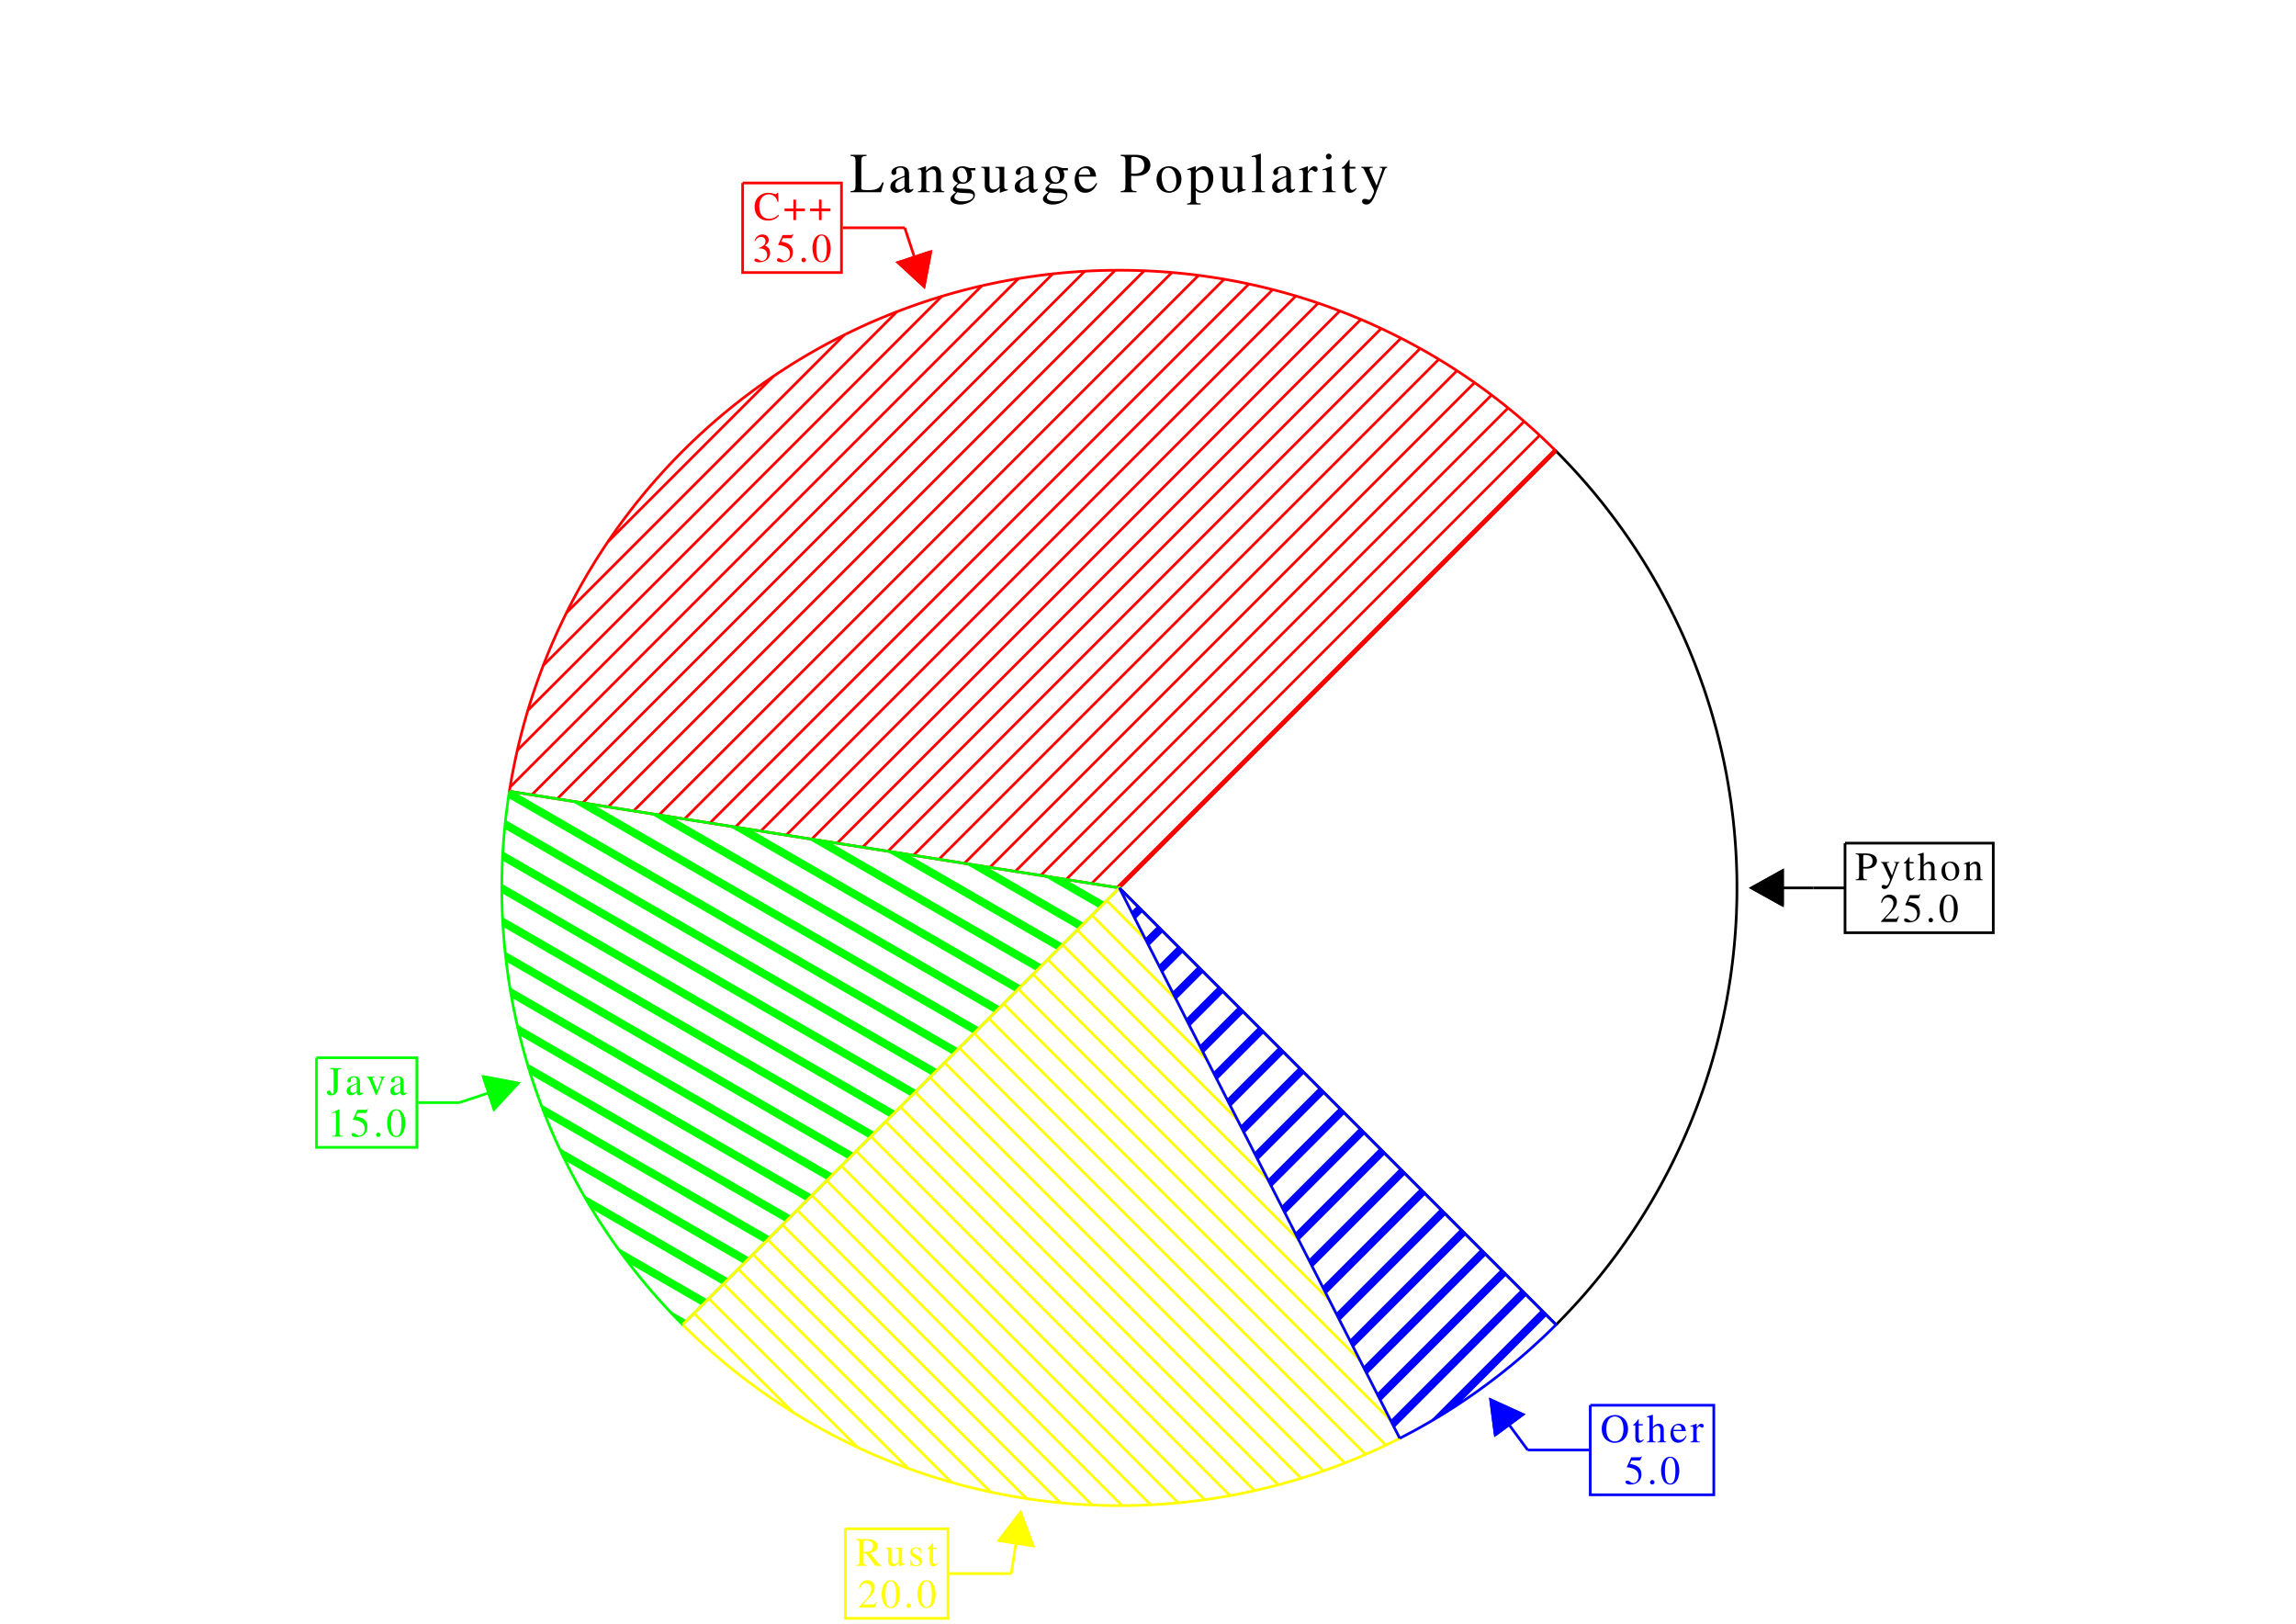
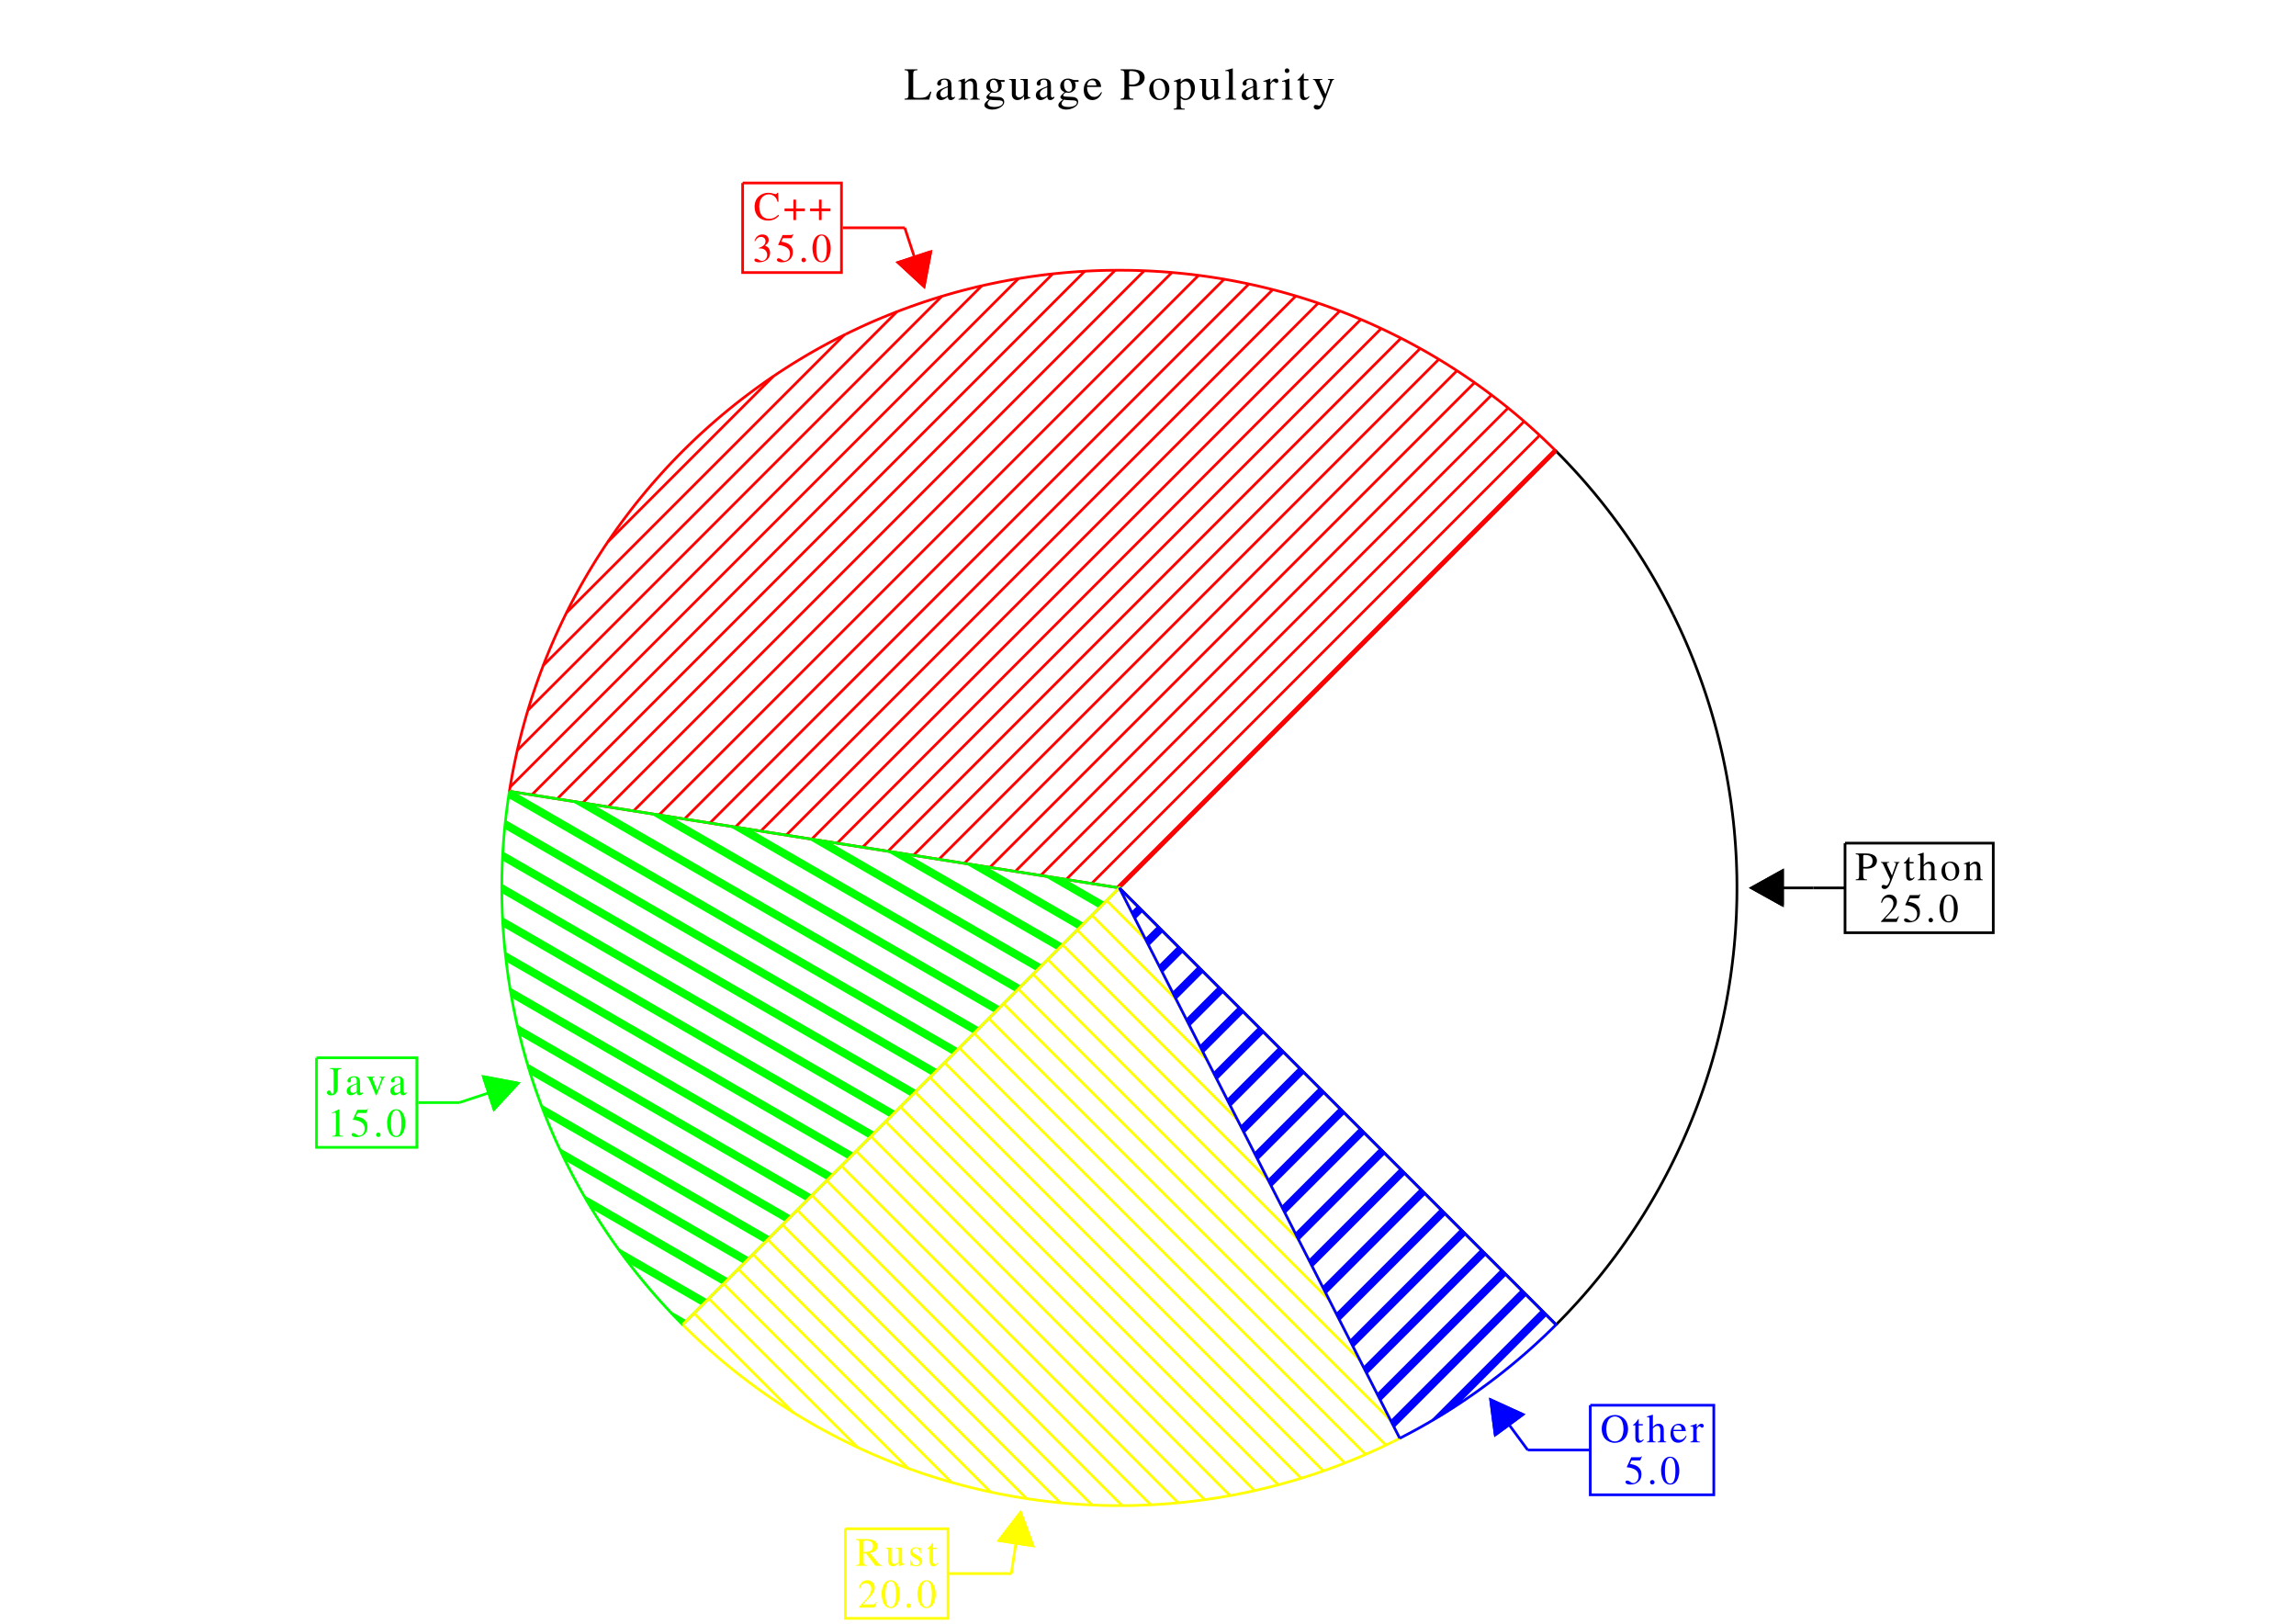
<svg xmlns="http://www.w3.org/2000/svg" width="853" height="603">
  <g font-family="Times" font-weight="normal" font-style="normal" font-size="15" stroke="none" fill="#000000">
    <text x="689.19" y="326.96">P</text>
    <text x="698.58" y="326.96">y</text>
    <text x="707.11" y="326.96">t</text>
    <text x="712.32" y="326.96">h</text>
    <text x="720.85" y="326.96">o</text>
    <text x="729.38" y="326.96">n</text>
    <text x="698.37" y="342.44">2</text>
    <text x="706.90" y="342.44">5</text>
    <text x="715.43" y="342.44">.</text>
    <text x="720.21" y="342.44">0</text>
  </g>
  <g fill="none" stroke="#000000" stroke-width="1.000">
    <polyline points="  685.46, 313.19 740.53, 313.19 740.53, 346.46 685.46, 346.46 685.46, 313.19" />
    <line x1="673.70" y1="329.82" x2="650.76" y2="329.82" />
    <polygon fill="#000000" points="  662.23, 336.20 650.76, 329.82 662.23, 323.45" />
    <polyline points="  662.23, 336.20 650.76, 329.82 662.23, 323.45 662.23, 336.20" />
    <line x1="685.17" y1="329.82" x2="673.70" y2="329.82" />
    <polyline points="  578.11, 492.06 580.13, 490.01 582.13, 487.94 584.10, 485.83 586.05, 483.71  587.97, 481.56 589.87, 479.38 591.73, 477.18 593.57, 474.96 595.38, 472.72  597.16, 470.45 598.91, 468.16 600.64, 465.85 602.33, 463.52 604.00, 461.16  605.63, 458.79 607.24, 456.39 608.81, 453.98 610.36, 451.55 611.87, 449.09  613.36, 446.62 614.81, 444.13 616.23, 441.62 617.62, 439.09 618.97, 436.55  620.30, 433.99 621.59, 431.41 622.85, 428.82 624.08, 426.21 625.28, 423.59  626.44, 420.95 627.57, 418.29 628.66, 415.63 629.72, 412.95 630.75, 410.25  631.74, 407.54 632.70, 404.83 633.63, 402.10 634.52, 399.35 635.38, 396.60  636.20, 393.84 636.98, 391.06 637.74, 388.28 638.45, 385.49 639.13, 382.68  639.78, 379.88 640.39, 377.06 640.97, 374.23 641.51, 371.40 642.01, 368.56  642.48, 365.72 642.92, 362.87 643.31, 360.01 643.67, 357.15 644.00, 354.28  644.29, 351.42 644.54, 348.54 644.76, 345.67 644.94, 342.79 645.09, 339.91  645.19, 337.03 645.27, 334.15 645.30, 331.27 645.30, 328.38 645.27, 325.50  645.19, 322.62 645.09, 319.74 644.94, 316.86 644.76, 313.98 644.54, 311.10  644.29, 308.23 644.00, 305.36 643.67, 302.50 643.31, 299.64 642.92, 296.78  642.48, 293.93 642.01, 291.09 641.51, 288.25 640.97, 285.42 640.39, 282.59  639.78, 279.77 639.13, 276.96 638.45, 274.16 637.74, 271.37 636.98, 268.59  636.20, 265.81 635.38, 263.05 634.52, 260.29 633.63, 257.55 632.70, 254.82  631.74, 252.10 630.75, 249.40 629.72, 246.70 628.66, 244.02 627.57, 241.35  626.44, 238.70 625.28, 236.06 624.08, 233.44 622.85, 230.83 621.59, 228.24" />
    <polyline points="  621.59, 228.24 620.30, 225.66 618.97, 223.10 617.62, 220.55 616.23, 218.03  614.81, 215.52 613.36, 213.03 611.87, 210.56 610.36, 208.10 608.81, 205.67  607.24, 203.25 605.63, 200.86 604.00, 198.48 602.33, 196.13 600.64, 193.80  598.91, 191.49 597.16, 189.20 595.38, 186.93 593.57, 184.69 591.73, 182.46  589.87, 180.27 587.97, 178.09 586.05, 175.94 584.10, 173.81 582.13, 171.71  580.13, 169.63 578.11, 167.58 578.11, 167.58 415.86, 329.82 578.11, 492.06" />
  </g>
  <g font-family="Times" font-weight="normal" font-style="normal" font-size="15" stroke="none" fill="#ff0000">
    <text x="279.92" y="81.74">C</text>
    <text x="291.02" y="81.74">+</text>
    <text x="300.52" y="81.74">+</text>
    <text x="279.63" y="97.23">3</text>
    <text x="288.16" y="97.23">5</text>
    <text x="296.70" y="97.23">.</text>
    <text x="301.48" y="97.23">0</text>
  </g>
  <g fill="none" stroke="#ff0000" stroke-width="1.000">
    <polyline points="  275.90, 67.97 312.62, 67.97 312.62, 101.24 275.90, 101.24 275.90, 67.97" />
    <line x1="336.13" y1="84.61" x2="343.30" y2="106.40" />
    <polygon fill="#ff0000" points="  345.77, 93.51 343.30, 106.40 333.66, 97.50" />
    <polyline points="  345.77, 93.51 343.30, 106.40 333.66, 97.50 345.77, 93.51" />
    <line x1="313.19" y1="84.61" x2="336.13" y2="84.61" />
    <polyline points="  578.11, 167.58 576.05, 165.56 573.98, 163.56 571.87, 161.58 569.75, 159.64  567.60, 157.72 565.42, 155.82 563.22, 153.96 561.00, 152.12 558.76, 150.31  556.49, 148.53 554.20, 146.78 551.89, 145.05 549.56, 143.36 547.21, 141.69  544.83, 140.06 542.44, 138.45 540.02, 136.88 537.59, 135.33 535.13, 133.82  532.66, 132.33 530.17, 130.88 527.66, 129.46 525.13, 128.07 522.59, 126.71  520.03, 125.39 517.45, 124.10 514.86, 122.84 512.25, 121.61 509.63, 120.41  506.99, 119.25 504.33, 118.12 501.67, 117.03 498.99, 115.97 496.29, 114.94  493.59, 113.95 490.87, 112.99 488.14, 112.06 485.39, 111.17 482.64, 110.31  479.88, 109.49 477.10, 108.70 474.32, 107.95 471.53, 107.24 468.73, 106.55  465.92, 105.91 463.10, 105.30 460.27, 104.72 457.44, 104.18 454.60, 103.67  451.76, 103.21 448.91, 102.77 446.05, 102.38 443.19, 102.01 440.33, 101.69  437.46, 101.40 434.59, 101.15 431.71, 100.93 428.83, 100.75 425.95, 100.60  423.07, 100.49 420.19, 100.42 417.31, 100.39 414.42, 100.39 411.54, 100.42  408.66, 100.49 405.78, 100.60 402.90, 100.75 400.02, 100.93 397.14, 101.15  394.27, 101.40 391.40, 101.69 388.54, 102.01 385.68, 102.38 382.82, 102.77  379.97, 103.21 377.13, 103.67 374.29, 104.18 371.46, 104.72 368.63, 105.30  365.81, 105.91 363.00, 106.55 360.20, 107.24 357.41, 107.95 354.63, 108.70  351.85, 109.49 349.09, 110.31 346.34, 111.17 343.59, 112.06 340.86, 112.99  338.14, 113.95 335.44, 114.94 332.74, 115.97 330.06, 117.03 327.40, 118.12  324.74, 119.25 322.10, 120.41 319.48, 121.61 316.87, 122.84 314.28, 124.10" />
    <polyline points="  314.28, 124.10 311.70, 125.39 309.14, 126.71 306.60, 128.07 304.07, 129.46  301.56, 130.88 299.07, 132.33 296.60, 133.82 294.14, 135.33 291.71, 136.88  289.29, 138.45 286.90, 140.06 284.52, 141.69 282.17, 143.36 279.84, 145.05  277.53, 146.78 275.24, 148.53 272.97, 150.31 270.73, 152.12 268.50, 153.96  266.31, 155.82 264.13, 157.72 261.98, 159.64 259.85, 161.58 257.75, 163.56  255.68, 165.56 253.62, 167.58 251.60, 169.63 249.60, 171.71 247.62, 173.81  245.68, 175.94 243.76, 178.09 241.86, 180.27 240.00, 182.46 238.16, 184.69  236.35, 186.93 234.57, 189.20 232.82, 191.49 231.09, 193.80 229.40, 196.13  227.73, 198.48 226.10, 200.86 224.49, 203.25 222.92, 205.67 221.37, 208.10  219.86, 210.56 218.37, 213.03 216.92, 215.52 215.50, 218.03 214.11, 220.55  212.75, 223.10 211.43, 225.66 210.14, 228.24 208.88, 230.83 207.65, 233.44  206.45, 236.06 205.29, 238.70 204.16, 241.35 203.07, 244.02 202.01, 246.70  200.98, 249.40 199.99, 252.10 199.03, 254.82 198.10, 257.55 197.21, 260.29  196.35, 263.05 195.53, 265.81 194.75, 268.59 193.99, 271.37 193.28, 274.16  192.59, 276.96 191.95, 279.77 191.34, 282.59 190.76, 285.42 190.22, 288.25  189.72, 291.09 189.25, 293.93 415.86, 329.82 578.11, 167.58" />
    <line x1="287.33" y1="139.77" x2="225.81" y2="201.29" />
    <line x1="313.62" y1="124.42" x2="210.46" y2="227.58" />
    <line x1="333.21" y1="115.79" x2="201.83" y2="247.17" />
    <line x1="349.87" y1="110.08" x2="196.12" y2="263.83" />
    <line x1="364.75" y1="106.15" x2="192.19" y2="278.71" />
    <line x1="378.38" y1="103.47" x2="189.51" y2="292.34" />
    <line x1="391.08" y1="101.73" x2="197.56" y2="295.25" />
    <line x1="403.01" y1="100.74" x2="207.01" y2="296.74" />
    <line x1="414.32" y1="100.39" x2="216.46" y2="298.24" />
    <line x1="425.09" y1="100.57" x2="225.92" y2="299.74" />
    <line x1="435.39" y1="101.22" x2="235.37" y2="301.24" />
    <line x1="445.28" y1="102.28" x2="244.83" y2="302.73" />
    <line x1="454.80" y1="103.71" x2="254.28" y2="304.23" />
    <line x1="463.98" y1="105.49" x2="263.73" y2="305.73" />
    <line x1="472.84" y1="107.57" x2="273.19" y2="307.23" />
    <line x1="481.42" y1="109.95" x2="282.64" y2="308.72" />
    <line x1="489.72" y1="112.60" x2="292.09" y2="310.22" />
    <line x1="497.77" y1="115.50" x2="301.55" y2="311.72" />
    <line x1="505.57" y1="118.65" x2="311.00" y2="313.22" />
    <line x1="513.14" y1="122.03" x2="320.46" y2="314.71" />
    <line x1="520.49" y1="125.63" x2="329.91" y2="316.21" />
    <line x1="527.63" y1="129.44" x2="339.36" y2="317.71" />
    <line x1="534.55" y1="133.47" x2="348.82" y2="319.20" />
    <line x1="541.28" y1="137.70" x2="358.27" y2="320.70" />
    <line x1="547.81" y1="142.12" x2="367.73" y2="322.20" />
    <line x1="554.14" y1="146.73" x2="377.18" y2="323.70" />
    <line x1="560.29" y1="151.54" x2="386.63" y2="325.19" />
    <line x1="566.24" y1="156.54" x2="396.09" y2="326.69" />
    <line x1="572.01" y1="161.71" x2="405.54" y2="328.19" />
    <line x1="577.60" y1="167.08" x2="414.99" y2="329.69" />
  </g>
  <g font-family="Times" font-weight="normal" font-style="normal" font-size="15" stroke="none" fill="#00ff00">
    <text x="121.32" y="406.69">J</text>
    <text x="128.24" y="406.69">a</text>
    <text x="135.92" y="406.69">v</text>
    <text x="144.45" y="406.69">a</text>
    <text x="121.60" y="422.17">1</text>
    <text x="130.14" y="422.17">5</text>
    <text x="138.67" y="422.17">.</text>
    <text x="143.45" y="422.17">0</text>
  </g>
  <g fill="none" stroke="#00ff00" stroke-width="1.000">
    <polyline points="  117.59, 392.92 154.87, 392.92 154.87, 426.19 117.59, 426.19 117.59, 392.92" />
    <line x1="170.65" y1="409.56" x2="192.44" y2="402.38" />
    <polygon fill="#00ff00" points="  179.56, 399.92 192.44, 402.38 183.54, 412.02" />
    <polyline points="  179.56, 399.92 192.44, 402.38 183.54, 412.02 179.56, 399.92" />
    <line x1="155.45" y1="409.56" x2="170.65" y2="409.56" />
    <polyline points="  189.25, 293.93 188.81, 296.78 188.42, 299.64 188.06, 302.50 187.73, 305.36  187.44, 308.23 187.19, 311.10 186.97, 313.98 186.79, 316.86 186.64, 319.74  186.54, 322.62 186.46, 325.50 186.43, 328.38 186.43, 331.27 186.46, 334.15  186.54, 337.03 186.64, 339.91 186.79, 342.79 186.97, 345.67 187.19, 348.54  187.44, 351.42 187.73, 354.28 188.06, 357.15 188.42, 360.01 188.81, 362.87  189.25, 365.72 189.72, 368.56 190.22, 371.40 190.76, 374.23 191.34, 377.06  191.95, 379.88 192.59, 382.68 193.28, 385.49 193.99, 388.28 194.75, 391.06  195.53, 393.84 196.35, 396.60 197.21, 399.35 198.10, 402.10 199.03, 404.83  199.99, 407.54 200.98, 410.25 202.01, 412.95 203.07, 415.63 204.16, 418.29  205.29, 420.95 206.45, 423.59 207.65, 426.21 208.88, 428.82 210.14, 431.41  211.43, 433.99 212.75, 436.55 214.11, 439.09 215.50, 441.62 216.92, 444.13  218.37, 446.62 219.86, 449.09 221.37, 451.55 222.92, 453.98 224.49, 456.39  226.10, 458.79 227.73, 461.16 229.40, 463.52 231.09, 465.85 232.82, 468.16  234.57, 470.45 236.35, 472.72 238.16, 474.96 240.00, 477.18 241.86, 479.38  243.76, 481.56 245.68, 483.71 247.62, 485.83 249.60, 487.94 251.60, 490.01  253.62, 492.06 415.86, 329.82 189.25, 293.93" />
    <line x1="253.11" y1="491.55" x2="253.76" y2="491.92" />
    <line x1="252.35" y1="490.78" x2="253.97" y2="491.71" />
    <line x1="251.59" y1="490.01" x2="254.18" y2="491.50" />
    <line x1="250.88" y1="489.26" x2="254.39" y2="491.29" />
    <line x1="250.16" y1="488.52" x2="254.60" y2="491.08" />
    <line x1="249.45" y1="487.77" x2="254.81" y2="490.87" />
    <line x1="232.92" y1="468.30" x2="261.11" y2="484.58" />
    <line x1="232.48" y1="467.71" x2="261.32" y2="484.37" />
    <line x1="232.05" y1="467.13" x2="261.53" y2="484.16" />
    <line x1="231.62" y1="466.55" x2="261.74" y2="483.95" />
    <line x1="231.18" y1="465.97" x2="261.95" y2="483.74" />
    <line x1="230.76" y1="465.40" x2="262.16" y2="483.53" />
    <line x1="230.35" y1="464.83" x2="262.37" y2="483.32" />
    <line x1="229.93" y1="464.26" x2="262.58" y2="483.11" />
    <line x1="219.32" y1="448.19" x2="268.88" y2="476.81" />
    <line x1="219.01" y1="447.68" x2="269.09" y2="476.60" />
    <line x1="218.71" y1="447.18" x2="269.30" y2="476.39" />
    <line x1="218.40" y1="446.67" x2="269.51" y2="476.18" />
    <line x1="218.11" y1="446.17" x2="269.72" y2="475.97" />
    <line x1="217.82" y1="445.67" x2="269.93" y2="475.76" />
    <line x1="217.53" y1="445.17" x2="270.14" y2="475.55" />
    <line x1="217.24" y1="444.67" x2="270.35" y2="475.34" />
    <line x1="209.61" y1="430.34" x2="276.65" y2="469.04" />
    <line x1="209.39" y1="429.87" x2="276.86" y2="468.83" />
    <line x1="209.17" y1="429.41" x2="277.07" y2="468.62" />
    <line x1="208.94" y1="428.95" x2="277.28" y2="468.41" />
    <line x1="208.73" y1="428.50" x2="277.49" y2="468.20" />
    <line x1="208.51" y1="428.04" x2="277.70" y2="467.99" />
    <line x1="208.30" y1="427.59" x2="277.91" y2="467.78" />
    <line x1="208.08" y1="427.13" x2="278.12" y2="467.57" />
    <line x1="202.39" y1="413.91" x2="284.42" y2="461.27" />
    <line x1="202.22" y1="413.48" x2="284.63" y2="461.06" />
    <line x1="202.05" y1="413.05" x2="284.84" y2="460.85" />
    <line x1="201.89" y1="412.63" x2="285.05" y2="460.64" />
    <line x1="201.72" y1="412.20" x2="285.26" y2="460.43" />
    <line x1="201.56" y1="411.78" x2="285.47" y2="460.22" />
    <line x1="201.40" y1="411.35" x2="285.68" y2="460.01" />
    <line x1="201.24" y1="410.93" x2="285.89" y2="459.80" />
    <line x1="196.95" y1="398.52" x2="292.19" y2="453.50" />
    <line x1="196.83" y1="398.11" x2="292.40" y2="453.29" />
    <line x1="196.70" y1="397.71" x2="292.61" y2="453.08" />
    <line x1="196.57" y1="397.31" x2="292.82" y2="452.87" />
    <line x1="196.45" y1="396.90" x2="293.03" y2="452.66" />
    <line x1="196.32" y1="396.50" x2="293.24" y2="452.45" />
    <line x1="196.21" y1="396.10" x2="293.45" y2="452.24" />
    <line x1="196.09" y1="395.70" x2="293.66" y2="452.03" />
    <line x1="192.90" y1="383.92" x2="299.95" y2="445.73" />
    <line x1="192.80" y1="383.54" x2="300.16" y2="445.52" />
    <line x1="192.71" y1="383.15" x2="300.37" y2="445.31" />
    <line x1="192.61" y1="382.77" x2="300.58" y2="445.10" />
    <line x1="192.53" y1="382.38" x2="300.79" y2="444.89" />
    <line x1="192.44" y1="382.00" x2="301.00" y2="444.68" />
    <line x1="192.35" y1="381.62" x2="301.21" y2="444.47" />
    <line x1="192.26" y1="381.24" x2="301.42" y2="444.26" />
    <line x1="189.97" y1="369.98" x2="307.72" y2="437.97" />
    <line x1="189.90" y1="369.61" x2="307.93" y2="437.76" />
    <line x1="189.84" y1="369.24" x2="308.14" y2="437.55" />
    <line x1="189.77" y1="368.87" x2="308.35" y2="437.34" />
    <line x1="189.71" y1="368.50" x2="308.56" y2="437.13" />
    <line x1="189.65" y1="368.14" x2="308.77" y2="436.92" />
    <line x1="189.59" y1="367.77" x2="308.98" y2="436.71" />
    <line x1="189.53" y1="367.41" x2="309.19" y2="436.50" />
    <line x1="187.99" y1="356.58" x2="315.49" y2="430.20" />
    <line x1="187.95" y1="356.23" x2="315.70" y2="429.99" />
    <line x1="187.91" y1="355.88" x2="315.91" y2="429.78" />
    <line x1="187.87" y1="355.52" x2="316.12" y2="429.57" />
    <line x1="187.83" y1="355.17" x2="316.33" y2="429.36" />
    <line x1="187.79" y1="354.81" x2="316.54" y2="429.15" />
    <line x1="187.75" y1="354.46" x2="316.75" y2="428.94" />
    <line x1="187.71" y1="354.10" x2="316.96" y2="428.73" />
    <line x1="186.84" y1="343.67" x2="323.26" y2="422.43" />
    <line x1="186.82" y1="343.33" x2="323.47" y2="422.22" />
    <line x1="186.80" y1="342.98" x2="323.68" y2="422.01" />
    <line x1="186.78" y1="342.64" x2="323.89" y2="421.80" />
    <line x1="186.76" y1="342.30" x2="324.10" y2="421.59" />
    <line x1="186.75" y1="341.96" x2="324.31" y2="421.38" />
    <line x1="186.73" y1="341.62" x2="324.52" y2="421.17" />
    <line x1="186.71" y1="341.27" x2="324.73" y2="420.96" />
    <line x1="186.43" y1="331.17" x2="331.03" y2="414.66" />
    <line x1="186.43" y1="330.84" x2="331.24" y2="414.45" />
    <line x1="186.43" y1="330.51" x2="331.45" y2="414.24" />
    <line x1="186.43" y1="330.18" x2="331.66" y2="414.03" />
    <line x1="186.43" y1="329.85" x2="331.87" y2="413.82" />
    <line x1="186.43" y1="329.52" x2="332.08" y2="413.61" />
    <line x1="186.43" y1="329.19" x2="332.29" y2="413.40" />
    <line x1="186.43" y1="328.86" x2="332.50" y2="413.19" />
    <line x1="186.68" y1="319.07" x2="338.80" y2="406.89" />
    <line x1="186.69" y1="318.74" x2="339.01" y2="406.68" />
    <line x1="186.71" y1="318.42" x2="339.22" y2="406.47" />
    <line x1="186.73" y1="318.10" x2="339.43" y2="406.26" />
    <line x1="186.74" y1="317.78" x2="339.64" y2="406.05" />
    <line x1="186.76" y1="317.46" x2="339.85" y2="405.84" />
    <line x1="186.77" y1="317.14" x2="340.06" y2="405.63" />
    <line x1="186.79" y1="316.81" x2="340.27" y2="405.42" />
    <line x1="187.53" y1="307.31" x2="346.56" y2="399.12" />
    <line x1="187.57" y1="306.99" x2="346.77" y2="398.91" />
    <line x1="187.60" y1="306.68" x2="346.98" y2="398.70" />
    <line x1="187.63" y1="306.37" x2="347.19" y2="398.49" />
    <line x1="187.66" y1="306.06" x2="347.40" y2="398.28" />
    <line x1="187.69" y1="305.74" x2="347.61" y2="398.07" />
    <line x1="187.72" y1="305.43" x2="347.82" y2="397.86" />
    <line x1="187.76" y1="305.12" x2="348.03" y2="397.65" />
    <line x1="188.95" y1="295.87" x2="354.33" y2="391.36" />
    <line x1="189.00" y1="295.57" x2="354.54" y2="391.15" />
    <line x1="189.04" y1="295.26" x2="354.75" y2="390.94" />
    <line x1="189.09" y1="294.96" x2="354.96" y2="390.73" />
    <line x1="189.14" y1="294.65" x2="355.17" y2="390.52" />
    <line x1="189.18" y1="294.35" x2="355.38" y2="390.31" />
    <line x1="189.23" y1="294.05" x2="355.59" y2="390.10" />
    <line x1="189.74" y1="294.01" x2="355.80" y2="389.89" />
    <line x1="213.45" y1="297.76" x2="362.10" y2="383.59" />
    <line x1="214.24" y1="297.89" x2="362.31" y2="383.38" />
    <line x1="215.03" y1="298.02" x2="362.52" y2="383.17" />
    <line x1="215.82" y1="298.14" x2="362.73" y2="382.96" />
    <line x1="216.62" y1="298.27" x2="362.94" y2="382.75" />
    <line x1="217.41" y1="298.39" x2="363.15" y2="382.54" />
    <line x1="218.20" y1="298.52" x2="363.36" y2="382.33" />
    <line x1="218.99" y1="298.64" x2="363.57" y2="382.12" />
    <line x1="242.70" y1="302.40" x2="369.87" y2="375.82" />
    <line x1="243.49" y1="302.52" x2="370.08" y2="375.61" />
    <line x1="244.28" y1="302.65" x2="370.29" y2="375.40" />
    <line x1="245.07" y1="302.77" x2="370.50" y2="375.19" />
    <line x1="245.86" y1="302.90" x2="370.71" y2="374.98" />
    <line x1="246.65" y1="303.02" x2="370.92" y2="374.77" />
    <line x1="247.44" y1="303.15" x2="371.13" y2="374.56" />
    <line x1="248.23" y1="303.27" x2="371.34" y2="374.35" />
    <line x1="271.95" y1="307.03" x2="377.64" y2="368.05" />
    <line x1="272.74" y1="307.15" x2="377.85" y2="367.84" />
    <line x1="273.53" y1="307.28" x2="378.06" y2="367.63" />
    <line x1="274.32" y1="307.40" x2="378.27" y2="367.42" />
    <line x1="275.11" y1="307.53" x2="378.48" y2="367.21" />
    <line x1="275.90" y1="307.66" x2="378.69" y2="367.00" />
    <line x1="276.69" y1="307.78" x2="378.90" y2="366.79" />
    <line x1="277.48" y1="307.91" x2="379.11" y2="366.58" />
    <line x1="301.19" y1="311.66" x2="385.41" y2="360.28" />
    <line x1="301.98" y1="311.79" x2="385.62" y2="360.07" />
    <line x1="302.77" y1="311.91" x2="385.83" y2="359.86" />
    <line x1="303.56" y1="312.04" x2="386.04" y2="359.65" />
    <line x1="304.36" y1="312.16" x2="386.25" y2="359.44" />
    <line x1="305.15" y1="312.29" x2="386.46" y2="359.23" />
    <line x1="305.94" y1="312.41" x2="386.67" y2="359.02" />
    <line x1="306.73" y1="312.54" x2="386.88" y2="358.81" />
    <line x1="330.44" y1="316.29" x2="393.17" y2="352.51" />
    <line x1="331.23" y1="316.42" x2="393.38" y2="352.30" />
    <line x1="332.02" y1="316.54" x2="393.59" y2="352.09" />
    <line x1="332.81" y1="316.67" x2="393.80" y2="351.88" />
    <line x1="333.60" y1="316.79" x2="394.01" y2="351.67" />
    <line x1="334.39" y1="316.92" x2="394.22" y2="351.46" />
    <line x1="335.18" y1="317.04" x2="394.43" y2="351.25" />
    <line x1="335.97" y1="317.17" x2="394.64" y2="351.04" />
    <line x1="359.69" y1="320.93" x2="400.94" y2="344.75" />
    <line x1="360.48" y1="321.05" x2="401.15" y2="344.54" />
    <line x1="361.27" y1="321.18" x2="401.36" y2="344.33" />
    <line x1="362.06" y1="321.30" x2="401.57" y2="344.12" />
    <line x1="362.85" y1="321.43" x2="401.78" y2="343.91" />
    <line x1="363.64" y1="321.55" x2="401.99" y2="343.70" />
    <line x1="364.43" y1="321.68" x2="402.20" y2="343.49" />
    <line x1="365.22" y1="321.80" x2="402.41" y2="343.28" />
    <line x1="388.93" y1="325.56" x2="408.71" y2="336.98" />
    <line x1="389.72" y1="325.68" x2="408.92" y2="336.77" />
    <line x1="390.51" y1="325.81" x2="409.13" y2="336.56" />
    <line x1="391.30" y1="325.93" x2="409.34" y2="336.35" />
    <line x1="392.10" y1="326.06" x2="409.55" y2="336.14" />
    <line x1="392.89" y1="326.18" x2="409.76" y2="335.93" />
    <line x1="393.68" y1="326.31" x2="409.97" y2="335.72" />
    <line x1="394.47" y1="326.43" x2="410.18" y2="335.51" />
  </g>
  <g font-family="Times" font-weight="normal" font-style="normal" font-size="15" stroke="none" fill="#ffff00">
    <text x="317.78" y="581.64">R</text>
    <text x="328.88" y="581.64">u</text>
    <text x="337.41" y="581.64">s</text>
    <text x="344.34" y="581.64">t</text>
    <text x="318.64" y="597.12">2</text>
    <text x="327.17" y="597.12">0</text>
    <text x="335.70" y="597.12">.</text>
    <text x="340.48" y="597.12">0</text>
  </g>
  <g fill="none" stroke="#ffff00" stroke-width="1.000">
    <polyline points="  314.05, 567.87 352.19, 567.87 352.19, 601.14 314.05, 601.14 314.05, 567.87" />
    <line x1="375.71" y1="584.51" x2="379.15" y2="561.85" />
    <polygon fill="#ffff00" points="  371.13, 572.23 379.15, 561.85 383.73, 574.15" />
    <polyline points="  371.13, 572.23 379.15, 561.85 383.73, 574.15 371.13, 572.23" />
    <line x1="352.77" y1="584.51" x2="375.71" y2="584.51" />
    <polyline points="  253.62, 492.06 255.68, 494.09 257.75, 496.09 259.85, 498.06 261.98, 500.01  264.13, 501.93 266.31, 503.82 268.50, 505.69 270.73, 507.53 272.97, 509.34  275.24, 511.12 277.53, 512.87 279.84, 514.60 282.17, 516.29 284.52, 517.96  286.90, 519.59 289.29, 521.20 291.71, 522.77 294.14, 524.32 296.60, 525.83  299.07, 527.31 301.56, 528.77 304.07, 530.19 306.60, 531.58 309.14, 532.93  311.70, 534.26 314.28, 535.55 316.87, 536.81 319.48, 538.04 322.10, 539.23  324.74, 540.40 327.40, 541.52 330.06, 542.62 332.74, 543.68 335.44, 544.71  338.14, 545.70 340.86, 546.66 343.59, 547.59 346.34, 548.48 349.09, 549.33  351.85, 550.16 354.63, 550.94 357.41, 551.70 360.20, 552.41 363.00, 553.09  365.81, 553.74 368.63, 554.35 371.46, 554.93 374.29, 555.47 377.13, 555.97  379.97, 556.44 382.82, 556.87 385.68, 557.27 388.54, 557.63 391.40, 557.96  394.27, 558.25 397.14, 558.50 400.02, 558.72 402.90, 558.90 405.78, 559.04  408.66, 559.15 411.54, 559.23 414.42, 559.26 417.31, 559.26 420.19, 559.23  423.07, 559.15 425.95, 559.04 428.83, 558.90 431.71, 558.72 434.59, 558.50  437.46, 558.25 440.33, 557.96 443.19, 557.63 446.05, 557.27 448.91, 556.87  451.76, 556.44 454.60, 555.97 457.44, 555.47 460.27, 554.93 463.10, 554.35  465.92, 553.74 468.73, 553.09 471.53, 552.41 474.32, 551.70 477.10, 550.94  479.88, 550.16 482.64, 549.33 485.39, 548.48 488.14, 547.59 490.87, 546.66  493.59, 545.70 496.29, 544.71 498.99, 543.68 501.67, 542.62 504.33, 541.52  506.99, 540.40 509.63, 539.23 512.25, 538.04 514.86, 536.81 517.45, 535.55" />
    <polyline points="  517.45, 535.55 520.03, 534.26 415.86, 329.82 253.62, 492.06" />
    <line x1="257.86" y1="487.83" x2="294.66" y2="524.64" />
    <line x1="263.33" y1="482.36" x2="318.60" y2="537.63" />
    <line x1="268.81" y1="476.88" x2="337.33" y2="545.40" />
    <line x1="274.28" y1="471.40" x2="353.50" y2="550.62" />
    <line x1="279.76" y1="465.93" x2="368.06" y2="554.23" />
    <line x1="285.23" y1="460.45" x2="381.45" y2="556.67" />
    <line x1="290.71" y1="454.98" x2="393.95" y2="558.22" />
    <line x1="296.19" y1="449.50" x2="405.73" y2="559.04" />
    <line x1="301.66" y1="444.03" x2="416.90" y2="559.26" />
    <line x1="307.14" y1="438.55" x2="427.55" y2="558.96" />
    <line x1="312.61" y1="433.08" x2="437.75" y2="558.22" />
    <line x1="318.09" y1="427.60" x2="447.55" y2="557.06" />
    <line x1="323.56" y1="422.12" x2="456.99" y2="555.55" />
    <line x1="329.04" y1="416.65" x2="466.09" y2="553.70" />
    <line x1="334.52" y1="411.17" x2="474.88" y2="551.54" />
    <line x1="339.99" y1="405.70" x2="483.39" y2="549.10" />
    <line x1="345.47" y1="400.22" x2="491.63" y2="546.39" />
    <line x1="350.94" y1="394.75" x2="499.62" y2="543.43" />
    <line x1="356.42" y1="389.27" x2="507.37" y2="540.23" />
    <line x1="361.89" y1="383.80" x2="514.89" y2="536.80" />
    <line x1="367.37" y1="378.32" x2="516.62" y2="527.58" />
    <line x1="372.84" y1="372.84" x2="505.25" y2="505.25" />
    <line x1="378.32" y1="367.37" x2="493.87" y2="482.92" />
    <line x1="383.80" y1="361.89" x2="482.49" y2="460.59" />
    <line x1="389.27" y1="356.42" x2="471.12" y2="438.26" />
    <line x1="394.75" y1="350.94" x2="459.74" y2="415.94" />
    <line x1="400.22" y1="345.47" x2="448.36" y2="393.61" />
    <line x1="405.70" y1="339.99" x2="436.99" y2="371.28" />
    <line x1="411.17" y1="334.52" x2="425.61" y2="348.95" />
  </g>
  <g font-family="Times" font-weight="normal" font-style="normal" font-size="15" stroke="none" fill="#0000ff">
    <text x="594.54" y="535.75">O</text>
    <text x="606.50" y="535.75">t</text>
    <text x="611.71" y="535.75">h</text>
    <text x="620.24" y="535.75">e</text>
    <text x="627.92" y="535.75">r</text>
    <text x="603.43" y="551.24">5</text>
    <text x="611.97" y="551.24">.</text>
    <text x="616.75" y="551.24">0</text>
  </g>
  <g fill="none" stroke="#0000ff" stroke-width="1.000">
    <polyline points="  590.81, 521.98 636.70, 521.98 636.70, 555.25 590.81, 555.25 590.81, 521.98" />
    <line x1="567.58" y1="538.62" x2="553.82" y2="519.97" />
    <polygon fill="#0000ff" points="  555.51, 532.99 553.82, 519.97 565.76, 525.42" />
    <polyline points="  555.51, 532.99 553.82, 519.97 565.76, 525.42 555.51, 532.99" />
    <line x1="590.53" y1="538.62" x2="567.58" y2="538.62" />
    <polyline points="  520.03, 534.26 522.59, 532.93 525.13, 531.58 527.66, 530.19 530.17, 528.77  532.66, 527.31 535.13, 525.83 537.59, 524.32 540.02, 522.77 542.44, 521.20  544.83, 519.59 547.21, 517.96 549.56, 516.29 551.89, 514.60 554.20, 512.87  556.49, 511.12 558.76, 509.34 561.00, 507.53 563.22, 505.69 565.42, 503.82  567.60, 501.93 569.75, 500.01 571.87, 498.06 573.98, 496.09 576.05, 494.09  578.11, 492.06 415.86, 329.82 520.03, 534.26" />
    <line x1="415.97" y1="329.93" x2="415.94" y2="329.96" />
    <line x1="416.17" y1="330.13" x2="416.07" y2="330.23" />
    <line x1="416.38" y1="330.34" x2="416.21" y2="330.50" />
    <line x1="416.58" y1="330.54" x2="416.35" y2="330.77" />
    <line x1="416.78" y1="330.74" x2="416.48" y2="331.04" />
    <line x1="422.87" y1="336.82" x2="420.59" y2="339.10" />
    <line x1="423.07" y1="337.03" x2="420.73" y2="339.37" />
    <line x1="423.27" y1="337.23" x2="420.86" y2="339.64" />
    <line x1="423.47" y1="337.43" x2="421.00" y2="339.91" />
    <line x1="423.68" y1="337.64" x2="421.14" y2="340.17" />
    <line x1="423.88" y1="337.84" x2="421.28" y2="340.44" />
    <line x1="424.08" y1="338.04" x2="421.41" y2="340.71" />
    <line x1="424.29" y1="338.24" x2="421.55" y2="340.98" />
    <line x1="430.37" y1="344.33" x2="425.66" y2="349.04" />
    <line x1="430.57" y1="344.53" x2="425.79" y2="349.31" />
    <line x1="430.78" y1="344.73" x2="425.93" y2="349.58" />
    <line x1="430.98" y1="344.94" x2="426.07" y2="349.85" />
    <line x1="431.18" y1="345.14" x2="426.20" y2="350.12" />
    <line x1="431.38" y1="345.34" x2="426.34" y2="350.38" />
    <line x1="431.59" y1="345.55" x2="426.48" y2="350.65" />
    <line x1="431.79" y1="345.75" x2="426.61" y2="350.92" />
    <line x1="437.87" y1="351.83" x2="430.72" y2="358.98" />
    <line x1="438.08" y1="352.03" x2="430.86" y2="359.25" />
    <line x1="438.28" y1="352.24" x2="431.00" y2="359.52" />
    <line x1="438.48" y1="352.44" x2="431.13" y2="359.79" />
    <line x1="438.68" y1="352.64" x2="431.27" y2="360.06" />
    <line x1="438.89" y1="352.85" x2="431.41" y2="360.33" />
    <line x1="439.09" y1="353.05" x2="431.54" y2="360.60" />
    <line x1="439.29" y1="353.25" x2="431.68" y2="360.86" />
    <line x1="445.38" y1="359.34" x2="435.79" y2="368.92" />
    <line x1="445.58" y1="359.54" x2="435.92" y2="369.19" />
    <line x1="445.78" y1="359.74" x2="436.06" y2="369.46" />
    <line x1="445.99" y1="359.94" x2="436.20" y2="369.73" />
    <line x1="446.19" y1="360.15" x2="436.34" y2="370.00" />
    <line x1="446.39" y1="360.35" x2="436.47" y2="370.27" />
    <line x1="446.59" y1="360.55" x2="436.61" y2="370.54" />
    <line x1="446.80" y1="360.76" x2="436.75" y2="370.81" />
    <line x1="452.88" y1="366.84" x2="440.85" y2="378.87" />
    <line x1="453.08" y1="367.04" x2="440.99" y2="379.14" />
    <line x1="453.29" y1="367.24" x2="441.13" y2="379.40" />
    <line x1="453.49" y1="367.45" x2="441.26" y2="379.67" />
    <line x1="453.69" y1="367.65" x2="441.40" y2="379.94" />
    <line x1="453.89" y1="367.85" x2="441.54" y2="380.21" />
    <line x1="454.10" y1="368.06" x2="441.67" y2="380.48" />
    <line x1="454.30" y1="368.26" x2="441.81" y2="380.75" />
    <line x1="460.38" y1="374.34" x2="445.92" y2="388.81" />
    <line x1="460.59" y1="374.55" x2="446.06" y2="389.08" />
    <line x1="460.79" y1="374.75" x2="446.19" y2="389.35" />
    <line x1="460.99" y1="374.95" x2="446.33" y2="389.61" />
    <line x1="461.20" y1="375.15" x2="446.47" y2="389.88" />
    <line x1="461.40" y1="375.36" x2="446.60" y2="390.15" />
    <line x1="461.60" y1="375.56" x2="446.74" y2="390.42" />
    <line x1="461.80" y1="375.76" x2="446.88" y2="390.69" />
    <line x1="467.89" y1="381.85" x2="450.98" y2="398.75" />
    <line x1="468.09" y1="382.05" x2="451.12" y2="399.02" />
    <line x1="468.29" y1="382.25" x2="451.26" y2="399.29" />
    <line x1="468.50" y1="382.45" x2="451.40" y2="399.56" />
    <line x1="468.70" y1="382.66" x2="451.53" y2="399.82" />
    <line x1="468.90" y1="382.86" x2="451.67" y2="400.09" />
    <line x1="469.10" y1="383.06" x2="451.81" y2="400.36" />
    <line x1="469.31" y1="383.27" x2="451.94" y2="400.63" />
    <line x1="475.39" y1="389.35" x2="456.05" y2="408.69" />
    <line x1="475.59" y1="389.55" x2="456.19" y2="408.96" />
    <line x1="475.80" y1="389.76" x2="456.32" y2="409.23" />
    <line x1="476.00" y1="389.96" x2="456.46" y2="409.50" />
    <line x1="476.20" y1="390.16" x2="456.60" y2="409.77" />
    <line x1="476.41" y1="390.36" x2="456.73" y2="410.04" />
    <line x1="476.61" y1="390.57" x2="456.87" y2="410.30" />
    <line x1="476.81" y1="390.77" x2="457.01" y2="410.57" />
    <line x1="482.89" y1="396.85" x2="461.12" y2="418.63" />
    <line x1="483.10" y1="397.06" x2="461.25" y2="418.90" />
    <line x1="483.30" y1="397.26" x2="461.39" y2="419.17" />
    <line x1="483.50" y1="397.46" x2="461.53" y2="419.44" />
    <line x1="483.71" y1="397.67" x2="461.66" y2="419.71" />
    <line x1="483.91" y1="397.87" x2="461.80" y2="419.98" />
    <line x1="484.11" y1="398.07" x2="461.94" y2="420.25" />
    <line x1="484.31" y1="398.27" x2="462.07" y2="420.51" />
    <line x1="490.40" y1="404.36" x2="466.18" y2="428.57" />
    <line x1="490.60" y1="404.56" x2="466.32" y2="428.84" />
    <line x1="490.80" y1="404.76" x2="466.45" y2="429.11" />
    <line x1="491.01" y1="404.97" x2="466.59" y2="429.38" />
    <line x1="491.21" y1="405.17" x2="466.73" y2="429.65" />
    <line x1="491.41" y1="405.37" x2="466.87" y2="429.92" />
    <line x1="491.62" y1="405.57" x2="467.00" y2="430.19" />
    <line x1="491.82" y1="405.78" x2="467.14" y2="430.46" />
    <line x1="497.90" y1="411.86" x2="471.25" y2="438.52" />
    <line x1="498.10" y1="412.06" x2="471.38" y2="438.79" />
    <line x1="498.31" y1="412.27" x2="471.52" y2="439.05" />
    <line x1="498.51" y1="412.47" x2="471.66" y2="439.32" />
    <line x1="498.71" y1="412.67" x2="471.79" y2="439.59" />
    <line x1="498.92" y1="412.88" x2="471.93" y2="439.86" />
    <line x1="499.12" y1="413.08" x2="472.07" y2="440.13" />
    <line x1="499.32" y1="413.28" x2="472.20" y2="440.40" />
    <line x1="505.41" y1="419.36" x2="476.31" y2="448.46" />
    <line x1="505.61" y1="419.57" x2="476.45" y2="448.73" />
    <line x1="505.81" y1="419.77" x2="476.59" y2="449.00" />
    <line x1="506.01" y1="419.97" x2="476.72" y2="449.26" />
    <line x1="506.22" y1="420.18" x2="476.86" y2="449.53" />
    <line x1="506.42" y1="420.38" x2="477.00" y2="449.80" />
    <line x1="506.62" y1="420.58" x2="477.13" y2="450.07" />
    <line x1="506.83" y1="420.78" x2="477.27" y2="450.34" />
    <line x1="512.91" y1="426.87" x2="481.38" y2="458.40" />
    <line x1="513.11" y1="427.07" x2="481.51" y2="458.67" />
    <line x1="513.31" y1="427.27" x2="481.65" y2="458.94" />
    <line x1="513.52" y1="427.48" x2="481.79" y2="459.21" />
    <line x1="513.72" y1="427.68" x2="481.93" y2="459.47" />
    <line x1="513.92" y1="427.88" x2="482.06" y2="459.74" />
    <line x1="514.13" y1="428.09" x2="482.20" y2="460.01" />
    <line x1="514.33" y1="428.29" x2="482.34" y2="460.28" />
    <line x1="520.41" y1="434.37" x2="486.44" y2="468.34" />
    <line x1="520.62" y1="434.57" x2="486.58" y2="468.61" />
    <line x1="520.82" y1="434.78" x2="486.72" y2="468.88" />
    <line x1="521.02" y1="434.98" x2="486.85" y2="469.15" />
    <line x1="521.22" y1="435.18" x2="486.99" y2="469.42" />
    <line x1="521.43" y1="435.39" x2="487.13" y2="469.69" />
    <line x1="521.63" y1="435.59" x2="487.26" y2="469.95" />
    <line x1="521.83" y1="435.79" x2="487.40" y2="470.22" />
    <line x1="527.92" y1="441.88" x2="491.51" y2="478.28" />
    <line x1="528.12" y1="442.08" x2="491.65" y2="478.55" />
    <line x1="528.32" y1="442.28" x2="491.78" y2="478.82" />
    <line x1="528.52" y1="442.48" x2="491.92" y2="479.09" />
    <line x1="528.73" y1="442.69" x2="492.06" y2="479.36" />
    <line x1="528.93" y1="442.89" x2="492.19" y2="479.63" />
    <line x1="529.13" y1="443.09" x2="492.33" y2="479.90" />
    <line x1="529.34" y1="443.30" x2="492.47" y2="480.16" />
    <line x1="535.42" y1="449.38" x2="496.57" y2="488.23" />
    <line x1="535.62" y1="449.58" x2="496.71" y2="488.49" />
    <line x1="535.83" y1="449.78" x2="496.85" y2="488.76" />
    <line x1="536.03" y1="449.99" x2="496.98" y2="489.03" />
    <line x1="536.23" y1="450.19" x2="497.12" y2="489.30" />
    <line x1="536.43" y1="450.39" x2="497.26" y2="489.57" />
    <line x1="536.64" y1="450.60" x2="497.40" y2="489.84" />
    <line x1="536.84" y1="450.80" x2="497.53" y2="490.11" />
    <line x1="542.92" y1="456.88" x2="501.64" y2="498.17" />
    <line x1="543.13" y1="457.09" x2="501.78" y2="498.44" />
    <line x1="543.33" y1="457.29" x2="501.91" y2="498.70" />
    <line x1="543.53" y1="457.49" x2="502.05" y2="498.97" />
    <line x1="543.73" y1="457.69" x2="502.19" y2="499.24" />
    <line x1="543.94" y1="457.90" x2="502.32" y2="499.51" />
    <line x1="544.14" y1="458.10" x2="502.46" y2="499.78" />
    <line x1="544.34" y1="458.30" x2="502.60" y2="500.05" />
    <line x1="550.43" y1="464.39" x2="506.71" y2="508.11" />
    <line x1="550.63" y1="464.59" x2="506.84" y2="508.38" />
    <line x1="550.83" y1="464.79" x2="506.98" y2="508.65" />
    <line x1="551.04" y1="464.99" x2="507.12" y2="508.91" />
    <line x1="551.24" y1="465.20" x2="507.25" y2="509.18" />
    <line x1="551.44" y1="465.40" x2="507.39" y2="509.45" />
    <line x1="551.64" y1="465.60" x2="507.53" y2="509.72" />
    <line x1="551.85" y1="465.81" x2="507.66" y2="509.99" />
    <line x1="557.93" y1="471.89" x2="511.77" y2="518.05" />
    <line x1="558.13" y1="472.09" x2="511.91" y2="518.32" />
    <line x1="558.34" y1="472.30" x2="512.04" y2="518.59" />
    <line x1="558.54" y1="472.50" x2="512.18" y2="518.86" />
    <line x1="558.74" y1="472.70" x2="512.32" y2="519.12" />
    <line x1="558.95" y1="472.90" x2="512.46" y2="519.39" />
    <line x1="559.15" y1="473.11" x2="512.59" y2="519.66" />
    <line x1="559.35" y1="473.31" x2="512.73" y2="519.93" />
    <line x1="565.43" y1="479.39" x2="516.84" y2="527.99" />
    <line x1="565.64" y1="479.60" x2="516.97" y2="528.26" />
    <line x1="565.84" y1="479.80" x2="517.11" y2="528.53" />
    <line x1="566.04" y1="480.00" x2="517.25" y2="528.80" />
    <line x1="566.25" y1="480.20" x2="517.38" y2="529.07" />
    <line x1="566.45" y1="480.41" x2="517.52" y2="529.34" />
    <line x1="566.65" y1="480.61" x2="517.66" y2="529.60" />
    <line x1="566.85" y1="480.81" x2="517.79" y2="529.87" />
    <line x1="572.94" y1="486.90" x2="532.33" y2="527.51" />
    <line x1="573.14" y1="487.10" x2="533.33" y2="526.92" />
    <line x1="573.34" y1="487.30" x2="534.34" y2="526.31" />
    <line x1="573.55" y1="487.51" x2="535.36" y2="525.69" />
    <line x1="573.75" y1="487.71" x2="536.42" y2="525.04" />
    <line x1="573.95" y1="487.91" x2="537.48" y2="524.38" />
    <line x1="574.16" y1="488.11" x2="538.59" y2="523.68" />
    <line x1="574.36" y1="488.32" x2="539.70" y2="522.98" />
  </g>
-   <g font-family="Times" font-weight="normal" font-style="normal" font-size="21" stroke="none" fill="#000000">
-     <text x="315.77" y="71.41">L</text>
-     <text x="330.00" y="71.41">a</text>
-     <text x="340.66" y="71.41">n</text>
-     <text x="352.51" y="71.41">g</text>
-     <text x="364.36" y="71.41">u</text>
-     <text x="376.21" y="71.41">a</text>
-     <text x="386.87" y="71.41">g</text>
-     <text x="398.72" y="71.41">e</text>
-     <text x="409.37" y="71.41"> </text>
-     <text x="416.02" y="71.41">P</text>
-     <text x="429.06" y="71.41">o</text>
-     <text x="440.90" y="71.41">p</text>
-     <text x="452.75" y="71.41">u</text>
-     <text x="464.60" y="71.41">l</text>
-     <text x="471.84" y="71.41">a</text>
-     <text x="482.50" y="71.41">r</text>
-     <text x="490.93" y="71.41">i</text>
-     <text x="498.16" y="71.41">t</text>
-     <text x="505.40" y="71.41">y</text>
+   <g font-family="Times" font-weight="normal" font-style="normal" font-size="17" stroke="none" fill="#000000">
+     <text x="335.85" y="37.00">L</text>
+     <text x="347.23" y="37.00">a</text>
+     <text x="355.76" y="37.00">n</text>
+     <text x="365.24" y="37.00">g</text>
+     <text x="374.72" y="37.00">u</text>
+     <text x="384.20" y="37.00">a</text>
+     <text x="392.72" y="37.00">g</text>
+     <text x="402.20" y="37.00">e</text>
+     <text x="410.73" y="37.00"> </text>
+     <text x="416.04" y="37.00">P</text>
+     <text x="426.47" y="37.00">o</text>
+     <text x="435.95" y="37.00">p</text>
+     <text x="445.43" y="37.00">u</text>
+     <text x="454.91" y="37.00">l</text>
+     <text x="460.70" y="37.00">a</text>
+     <text x="469.23" y="37.00">r</text>
+     <text x="475.97" y="37.00">i</text>
+     <text x="481.76" y="37.00">t</text>
+     <text x="487.55" y="37.00">y</text>
  </g>
</svg>
